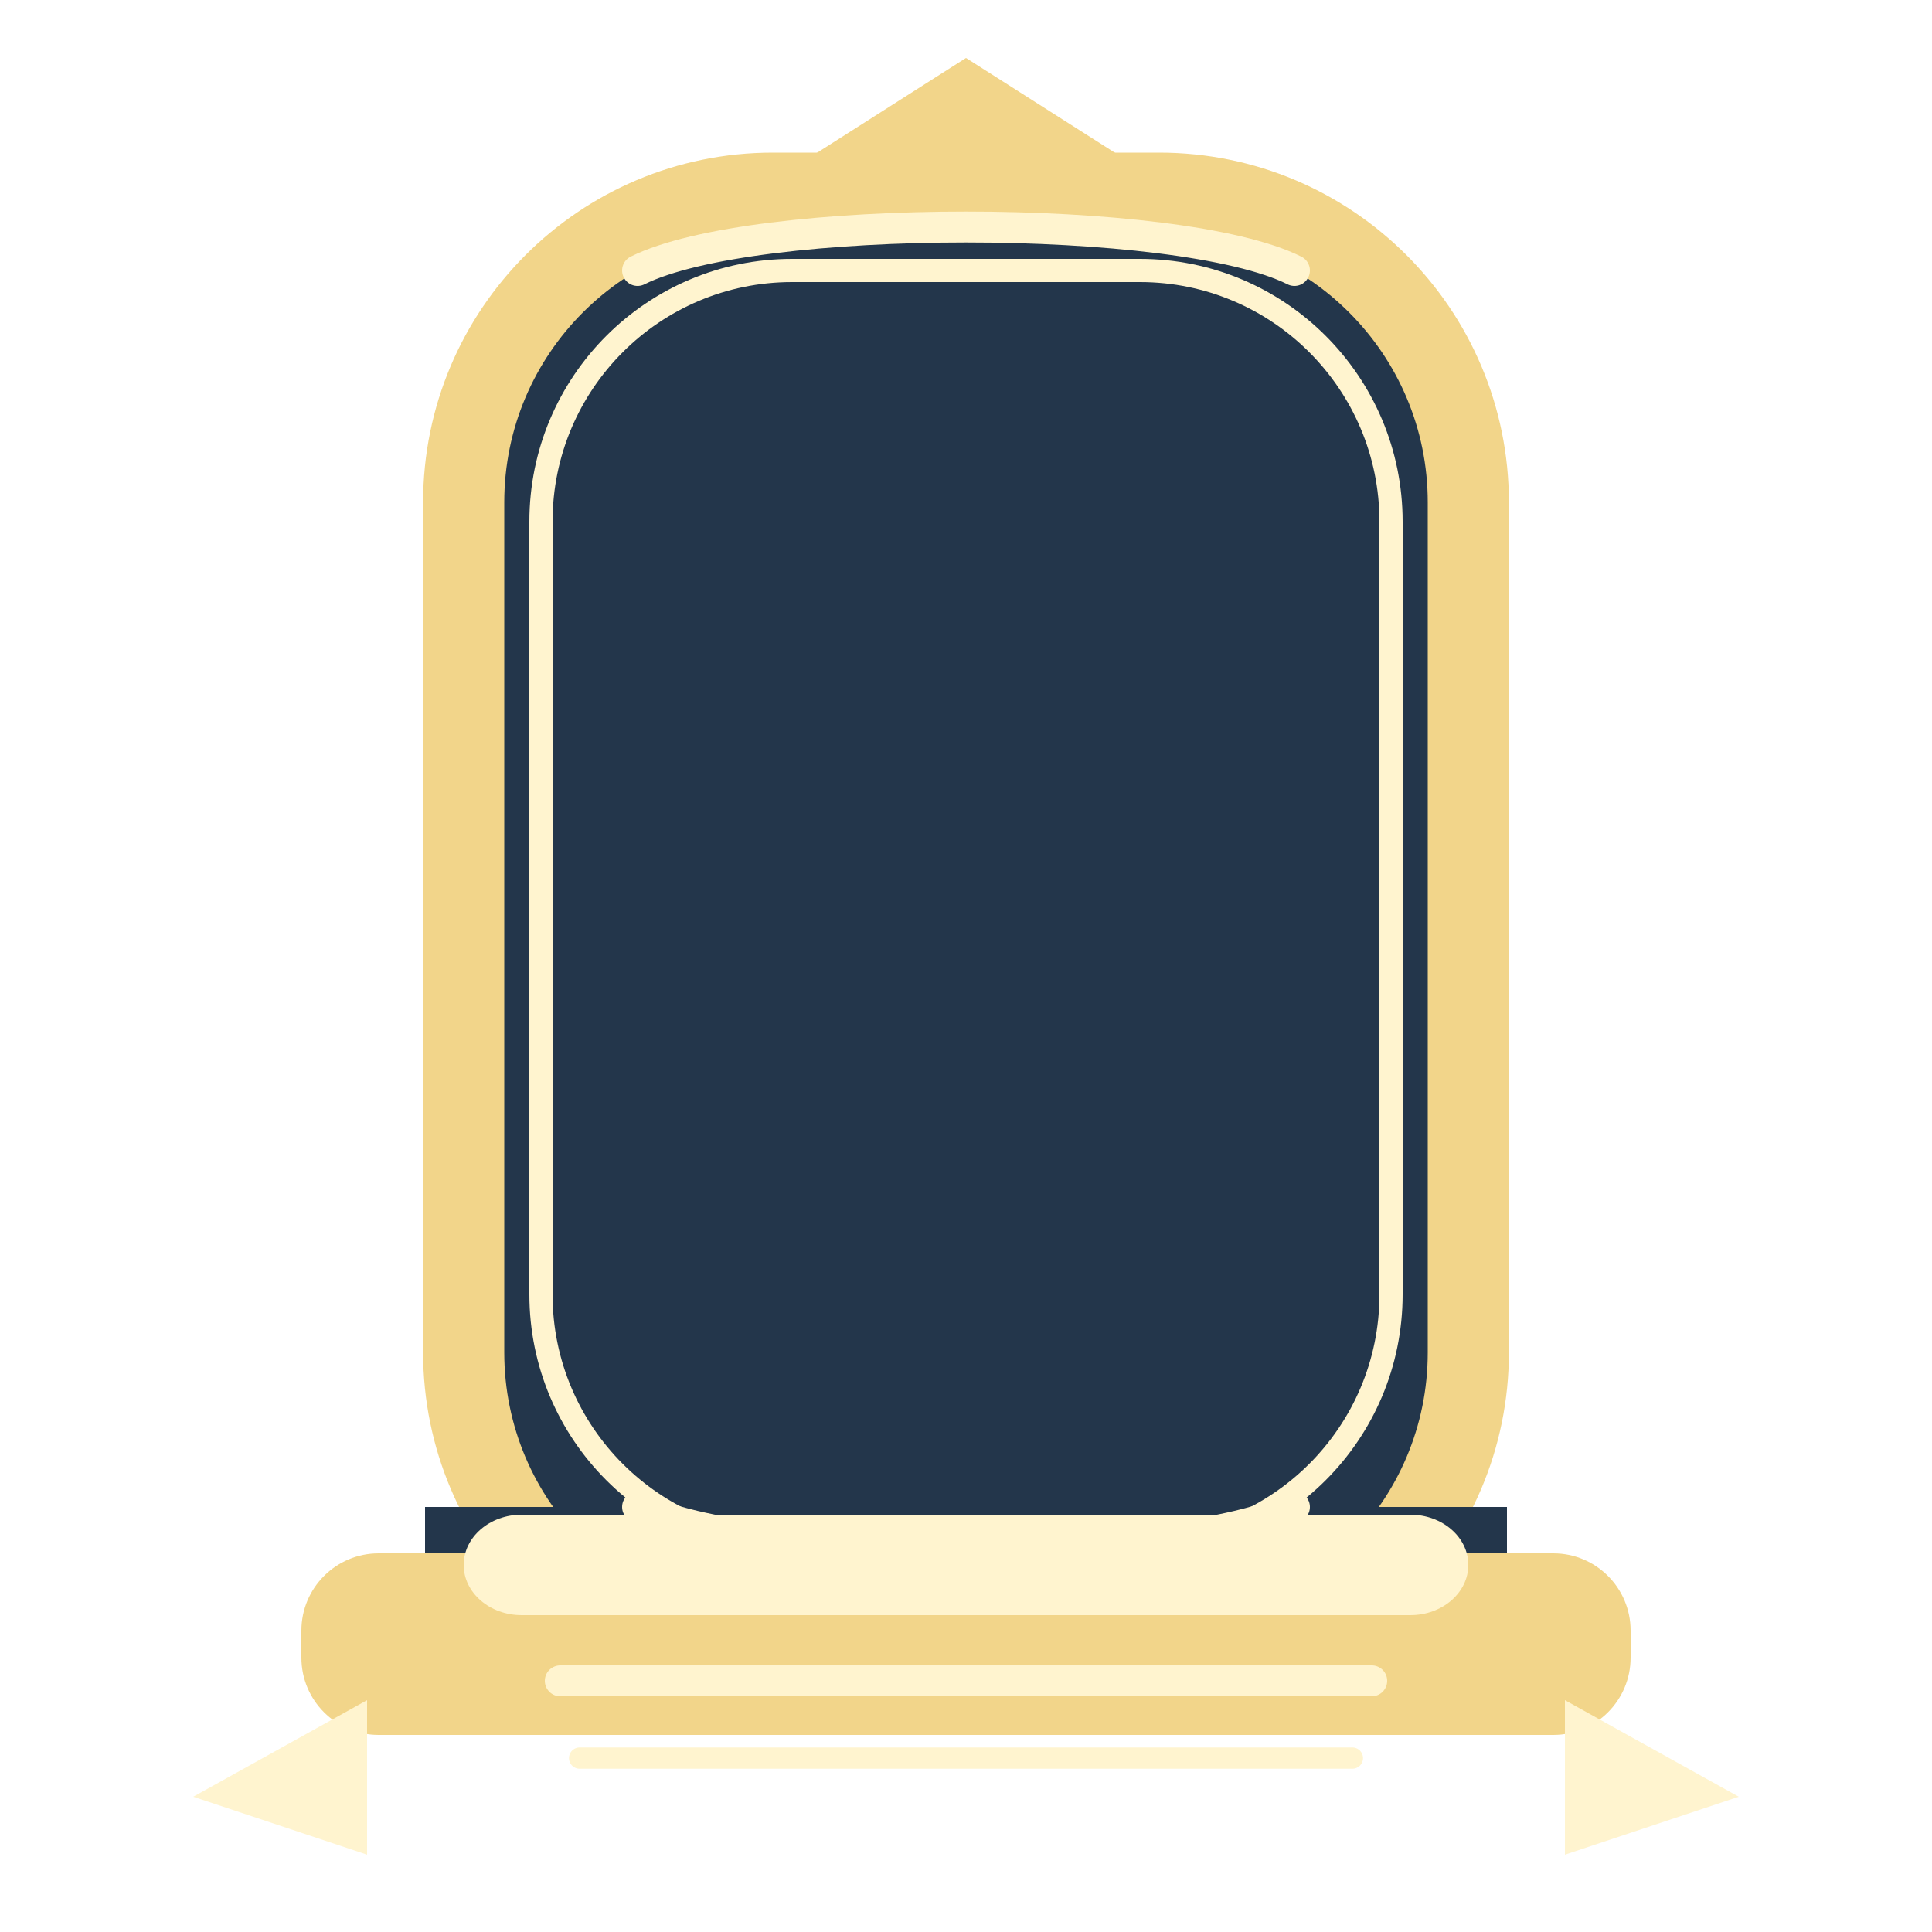
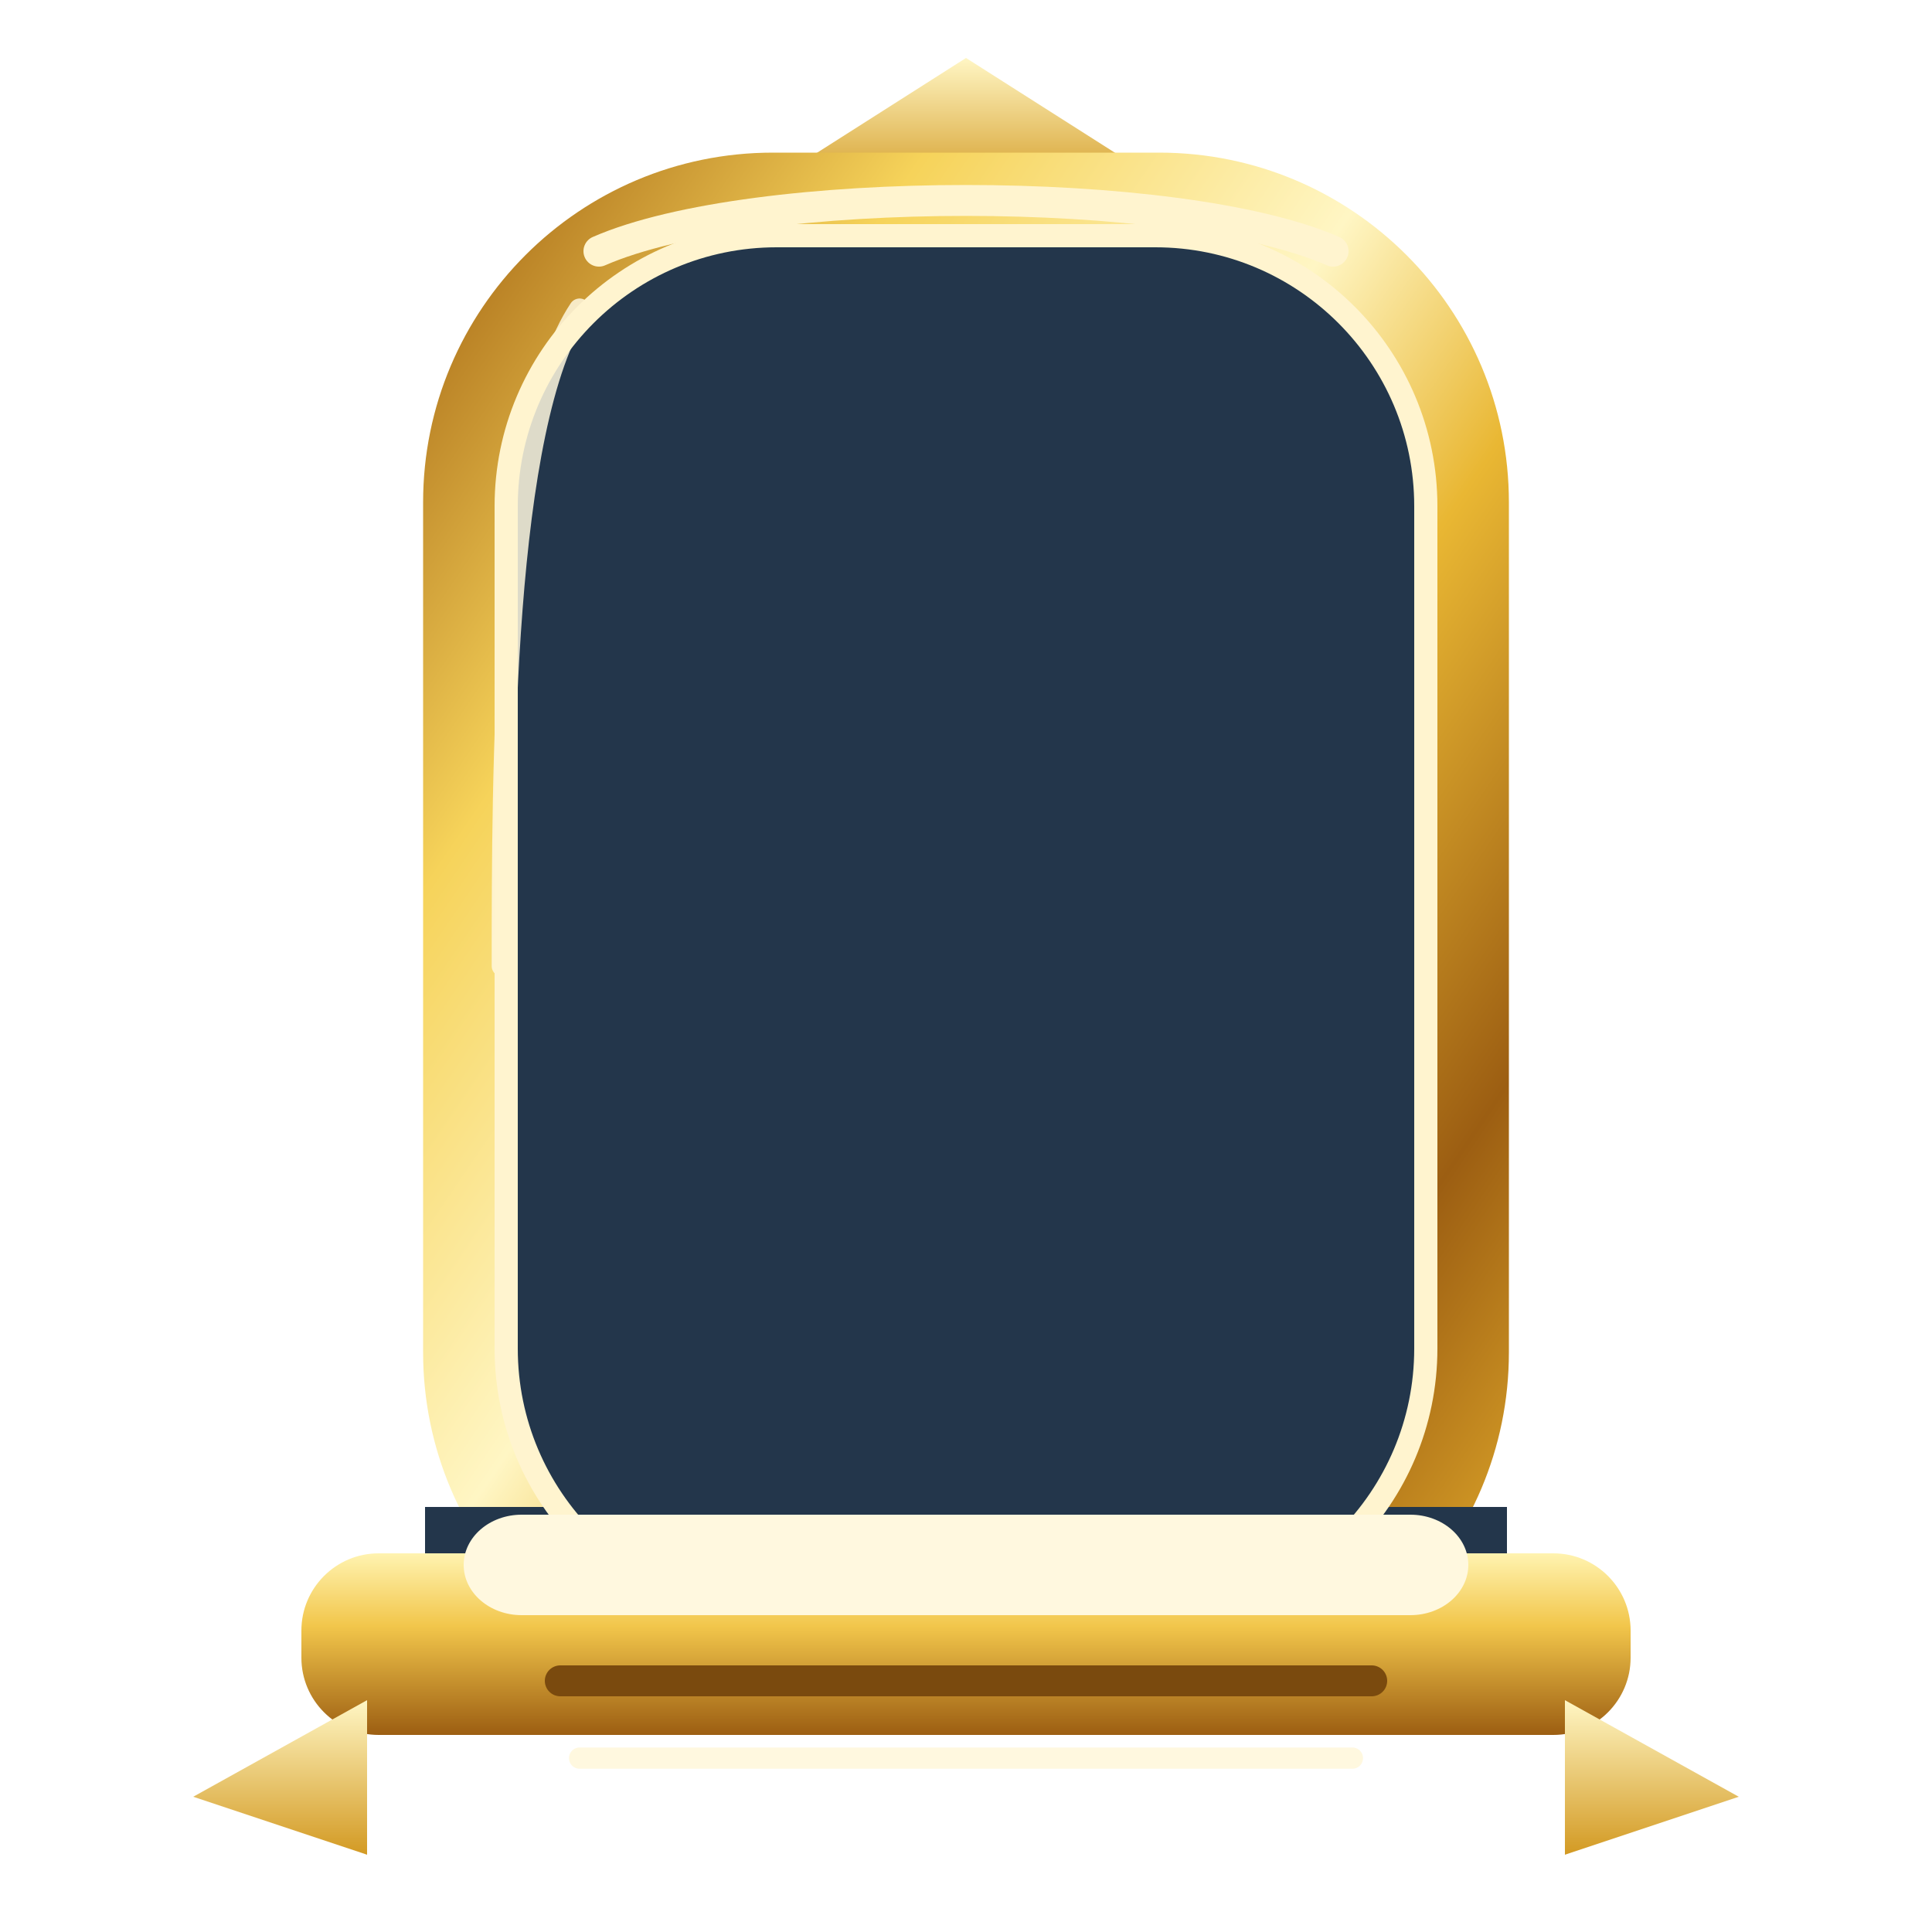
<svg xmlns="http://www.w3.org/2000/svg" viewBox="0 0 100 100" fill="none">
-   <path d="M39 10 L50 3 L61 10" fill="#f2d58a" />
-   <path d="M39 10 H61" stroke="#fff4cf" stroke-width="1.8" stroke-linecap="round" />
-   <rect x="24" y="10" width="52" height="76" rx="16" fill="#23364b" stroke="#f2d58a" stroke-width="4.2" />
+   <defs>
+     <linearGradient id="giga-rim" x1="0%" y1="0%" x2="100%" y2="100%">
+       <stop offset="0%" stop-color="#a86a16" />
+       <stop offset="22%" stop-color="#f6d35a" />
+       <stop offset="45%" stop-color="#fff6c4" />
+       <stop offset="60%" stop-color="#e9b733" />
+       <stop offset="82%" stop-color="#9c5e12" />
+       <stop offset="100%" stop-color="#e1aa2b" />
+     </linearGradient>
+     <linearGradient id="giga-bar" x1="0%" y1="0%" x2="0%" y2="100%">
+       <stop offset="0%" stop-color="#fff3b0" />
+       <stop offset="40%" stop-color="#f2c64b" />
+       <stop offset="100%" stop-color="#9c5e12" />
+     </linearGradient>
+     <linearGradient id="giga-crown" x1="0%" y1="0%" x2="0%" y2="100%">
+       <stop offset="0%" stop-color="#fff6c4" />
+       <stop offset="100%" stop-color="#d39a23" />
+     </linearGradient>
+   </defs>
+   <path d="M39 10 L50 3 L61 10" fill="url(#giga-crown)" />
+   <path d="M39 10 H61" stroke="#fff8df" stroke-width="1.8" stroke-linecap="round" />
+   <rect x="24" y="10" width="52" height="76" rx="16" fill="#23364b" stroke="url(#giga-rim)" stroke-width="4.2" />
+   <path d="M30 16 C26 22, 26 40, 26 50" fill="none" stroke="#fff8df" stroke-width="1.1" stroke-linecap="round" opacity="0.85" />
  <rect x="22" y="78" width="56" height="8" fill="#23364b" />
-   <rect x="28" y="14" width="44" height="66" rx="13" fill="none" stroke="#fff4cf" stroke-width="1.2" />
-   <path d="M33 14 C39 11, 61 11, 67 14" fill="none" stroke="#fff4cf" stroke-width="1.6" stroke-linecap="round" />
-   <path d="M33 78 C39 81, 61 81, 67 78" fill="none" stroke="#fff4cf" stroke-width="1.6" stroke-linecap="round" />
-   <rect x="15.6" y="80.4" width="68.8" height="9.4" rx="4" fill="#f2d58a" />
-   <rect x="24" y="78.4" width="52" height="5.2" rx="3" fill="#fff4cf" />
-   <path d="M19 88 L10 93 L19 96" fill="#fff4cf" />
-   <path d="M81 88 L90 93 L81 96" fill="#fff4cf" />
-   <path d="M29 87 H71" stroke="#fff4cf" stroke-width="1.6" stroke-linecap="round" />
-   <path d="M30 91 H70" stroke="#fff4cf" stroke-width="1.1" stroke-linecap="round" />
+   <rect x="26.2" y="12.2" width="47.6" height="71.6" rx="14" fill="none" stroke="#fff4cf" stroke-width="1.2" />
+   <path d="M31 13 C39 9.5, 61 9.5, 69 13" fill="none" stroke="#fff4cf" stroke-width="1.6" stroke-linecap="round" />
+   <path d="M31 83 C39 86.5, 61 86.5, 69 83" fill="none" stroke="#fff4cf" stroke-width="1.6" stroke-linecap="round" />
+   <rect x="15.6" y="80.4" width="68.8" height="9.4" rx="4" fill="url(#giga-bar)" />
+   <rect x="24" y="78.4" width="52" height="5.2" rx="3" fill="#fff8df" />
+   <path d="M19 88 L10 93 L19 96" fill="url(#giga-crown)" />
+   <path d="M81 88 L90 93 L81 96" fill="url(#giga-crown)" />
+   <path d="M29 87 H71" stroke="#7a4a0e" stroke-width="1.6" stroke-linecap="round" />
+   <path d="M30 91 H70" stroke="#fff8df" stroke-width="1.1" stroke-linecap="round" />
</svg>
